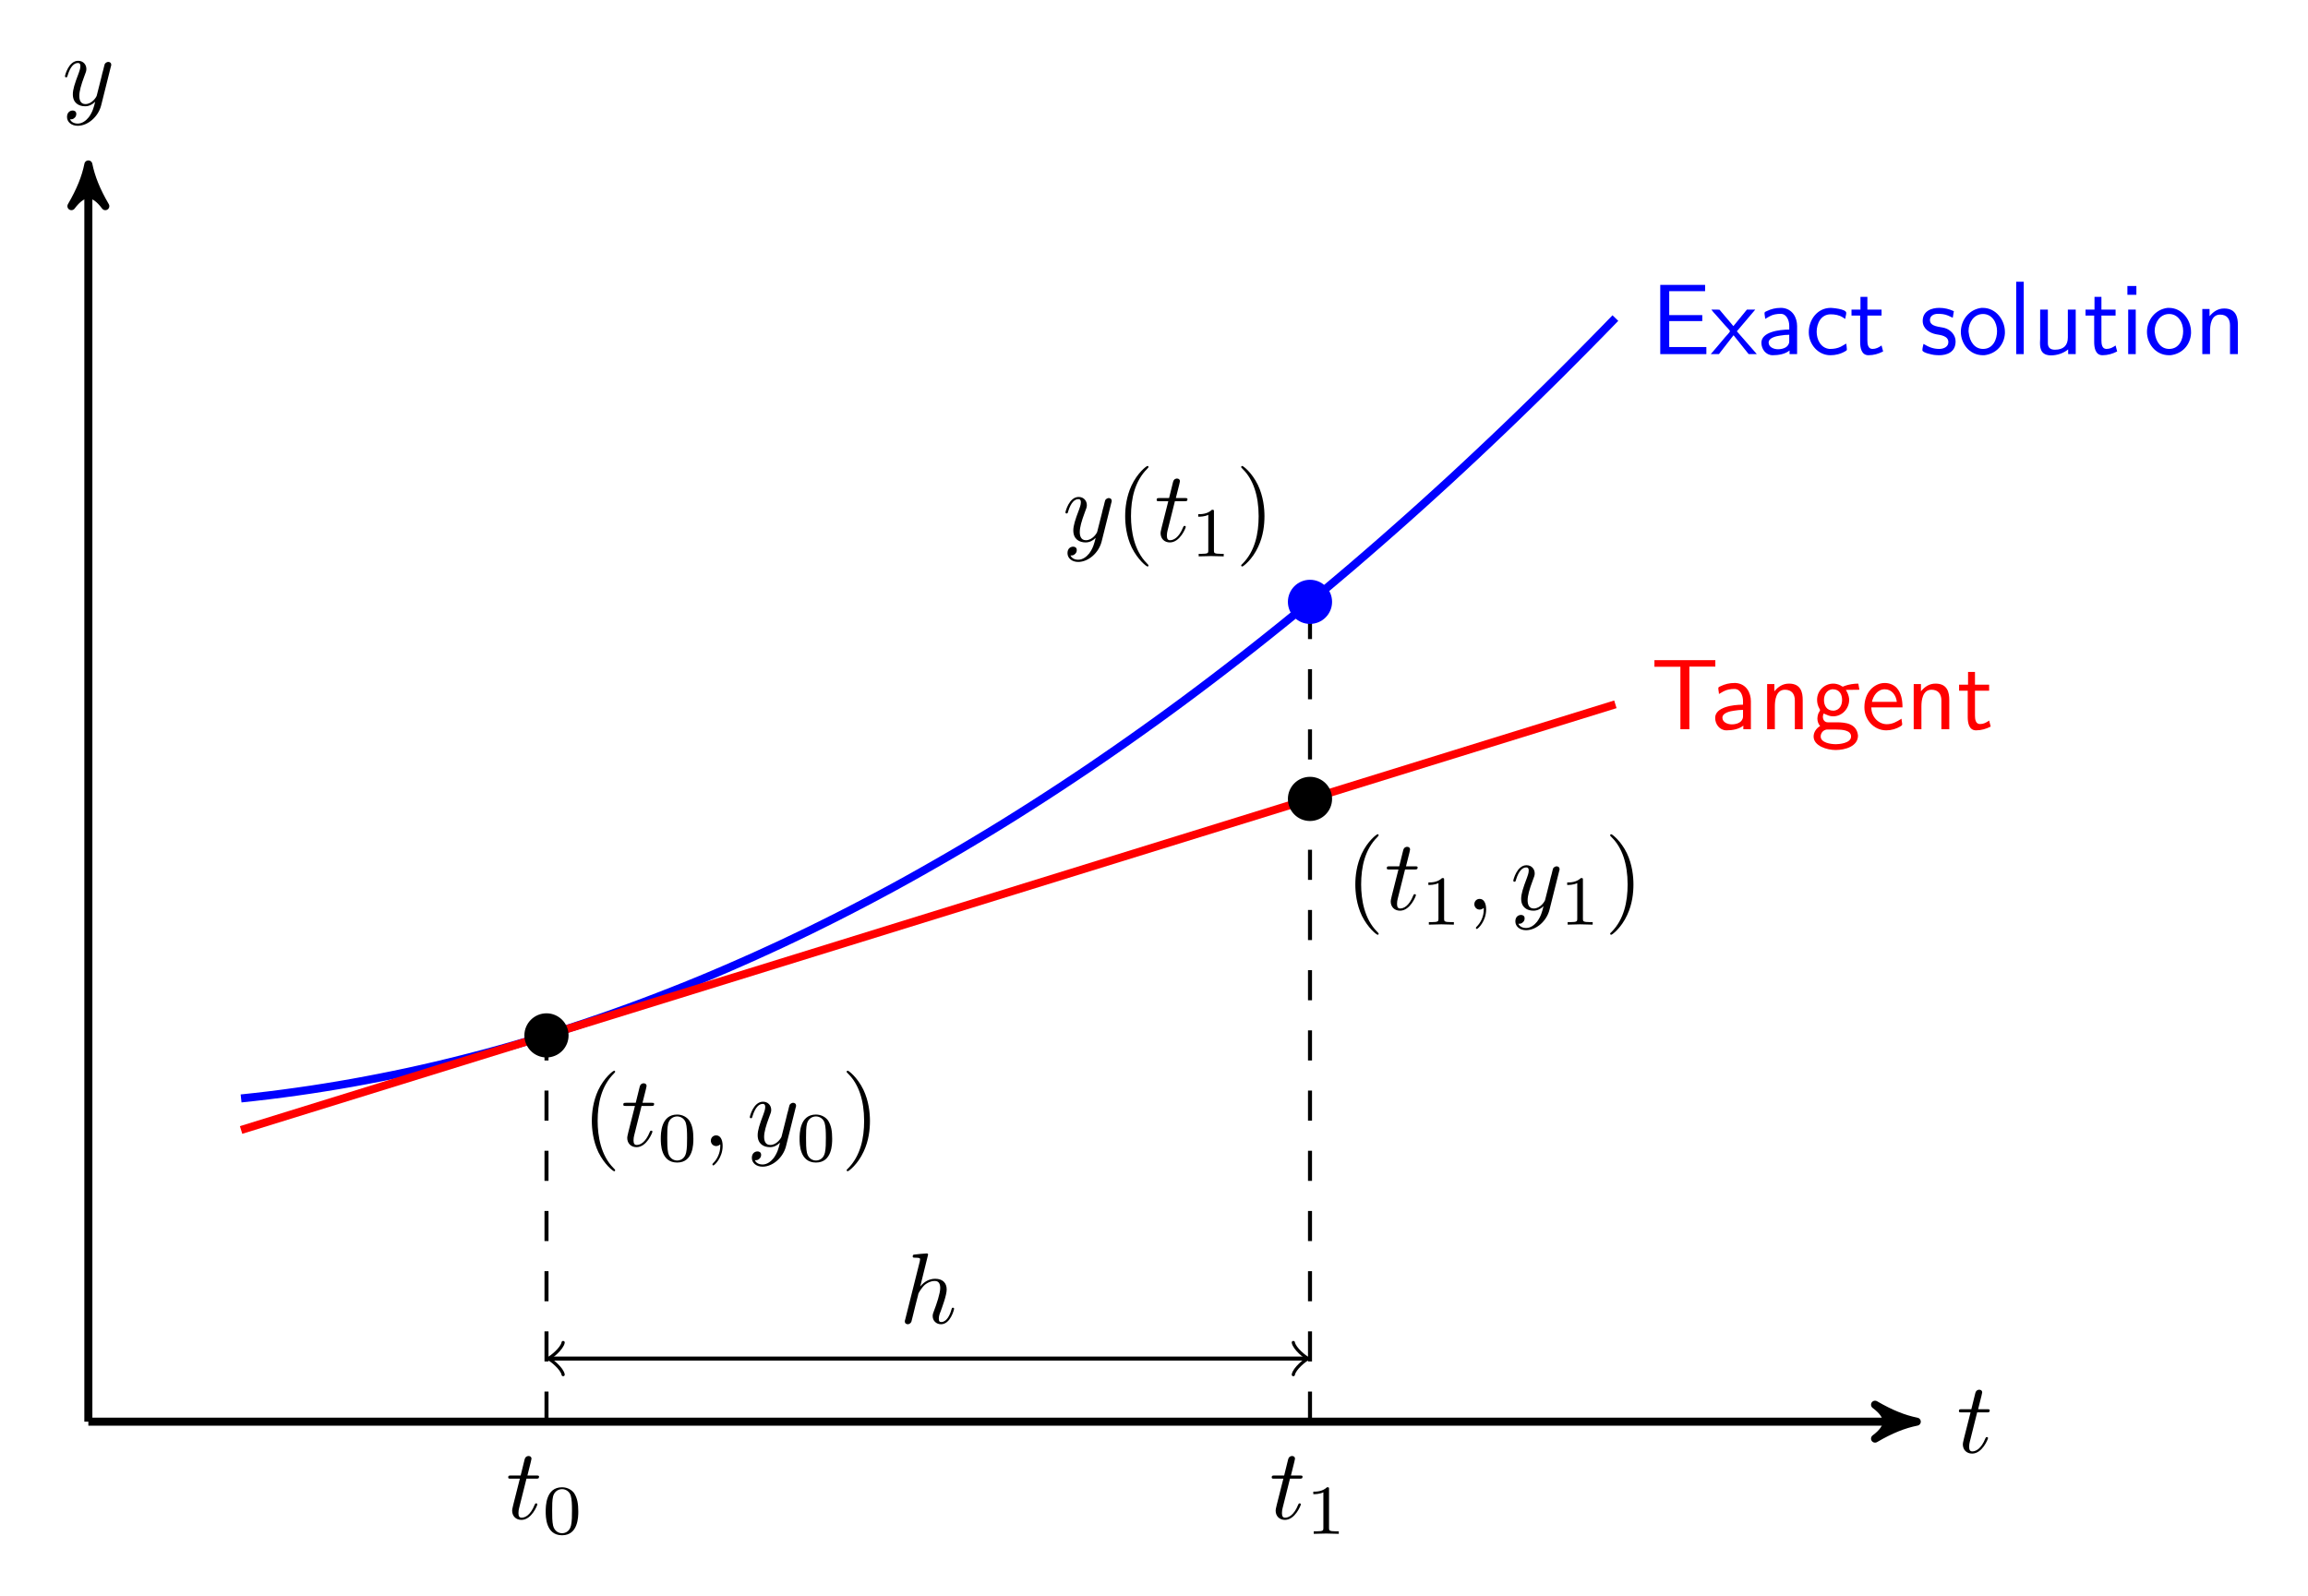
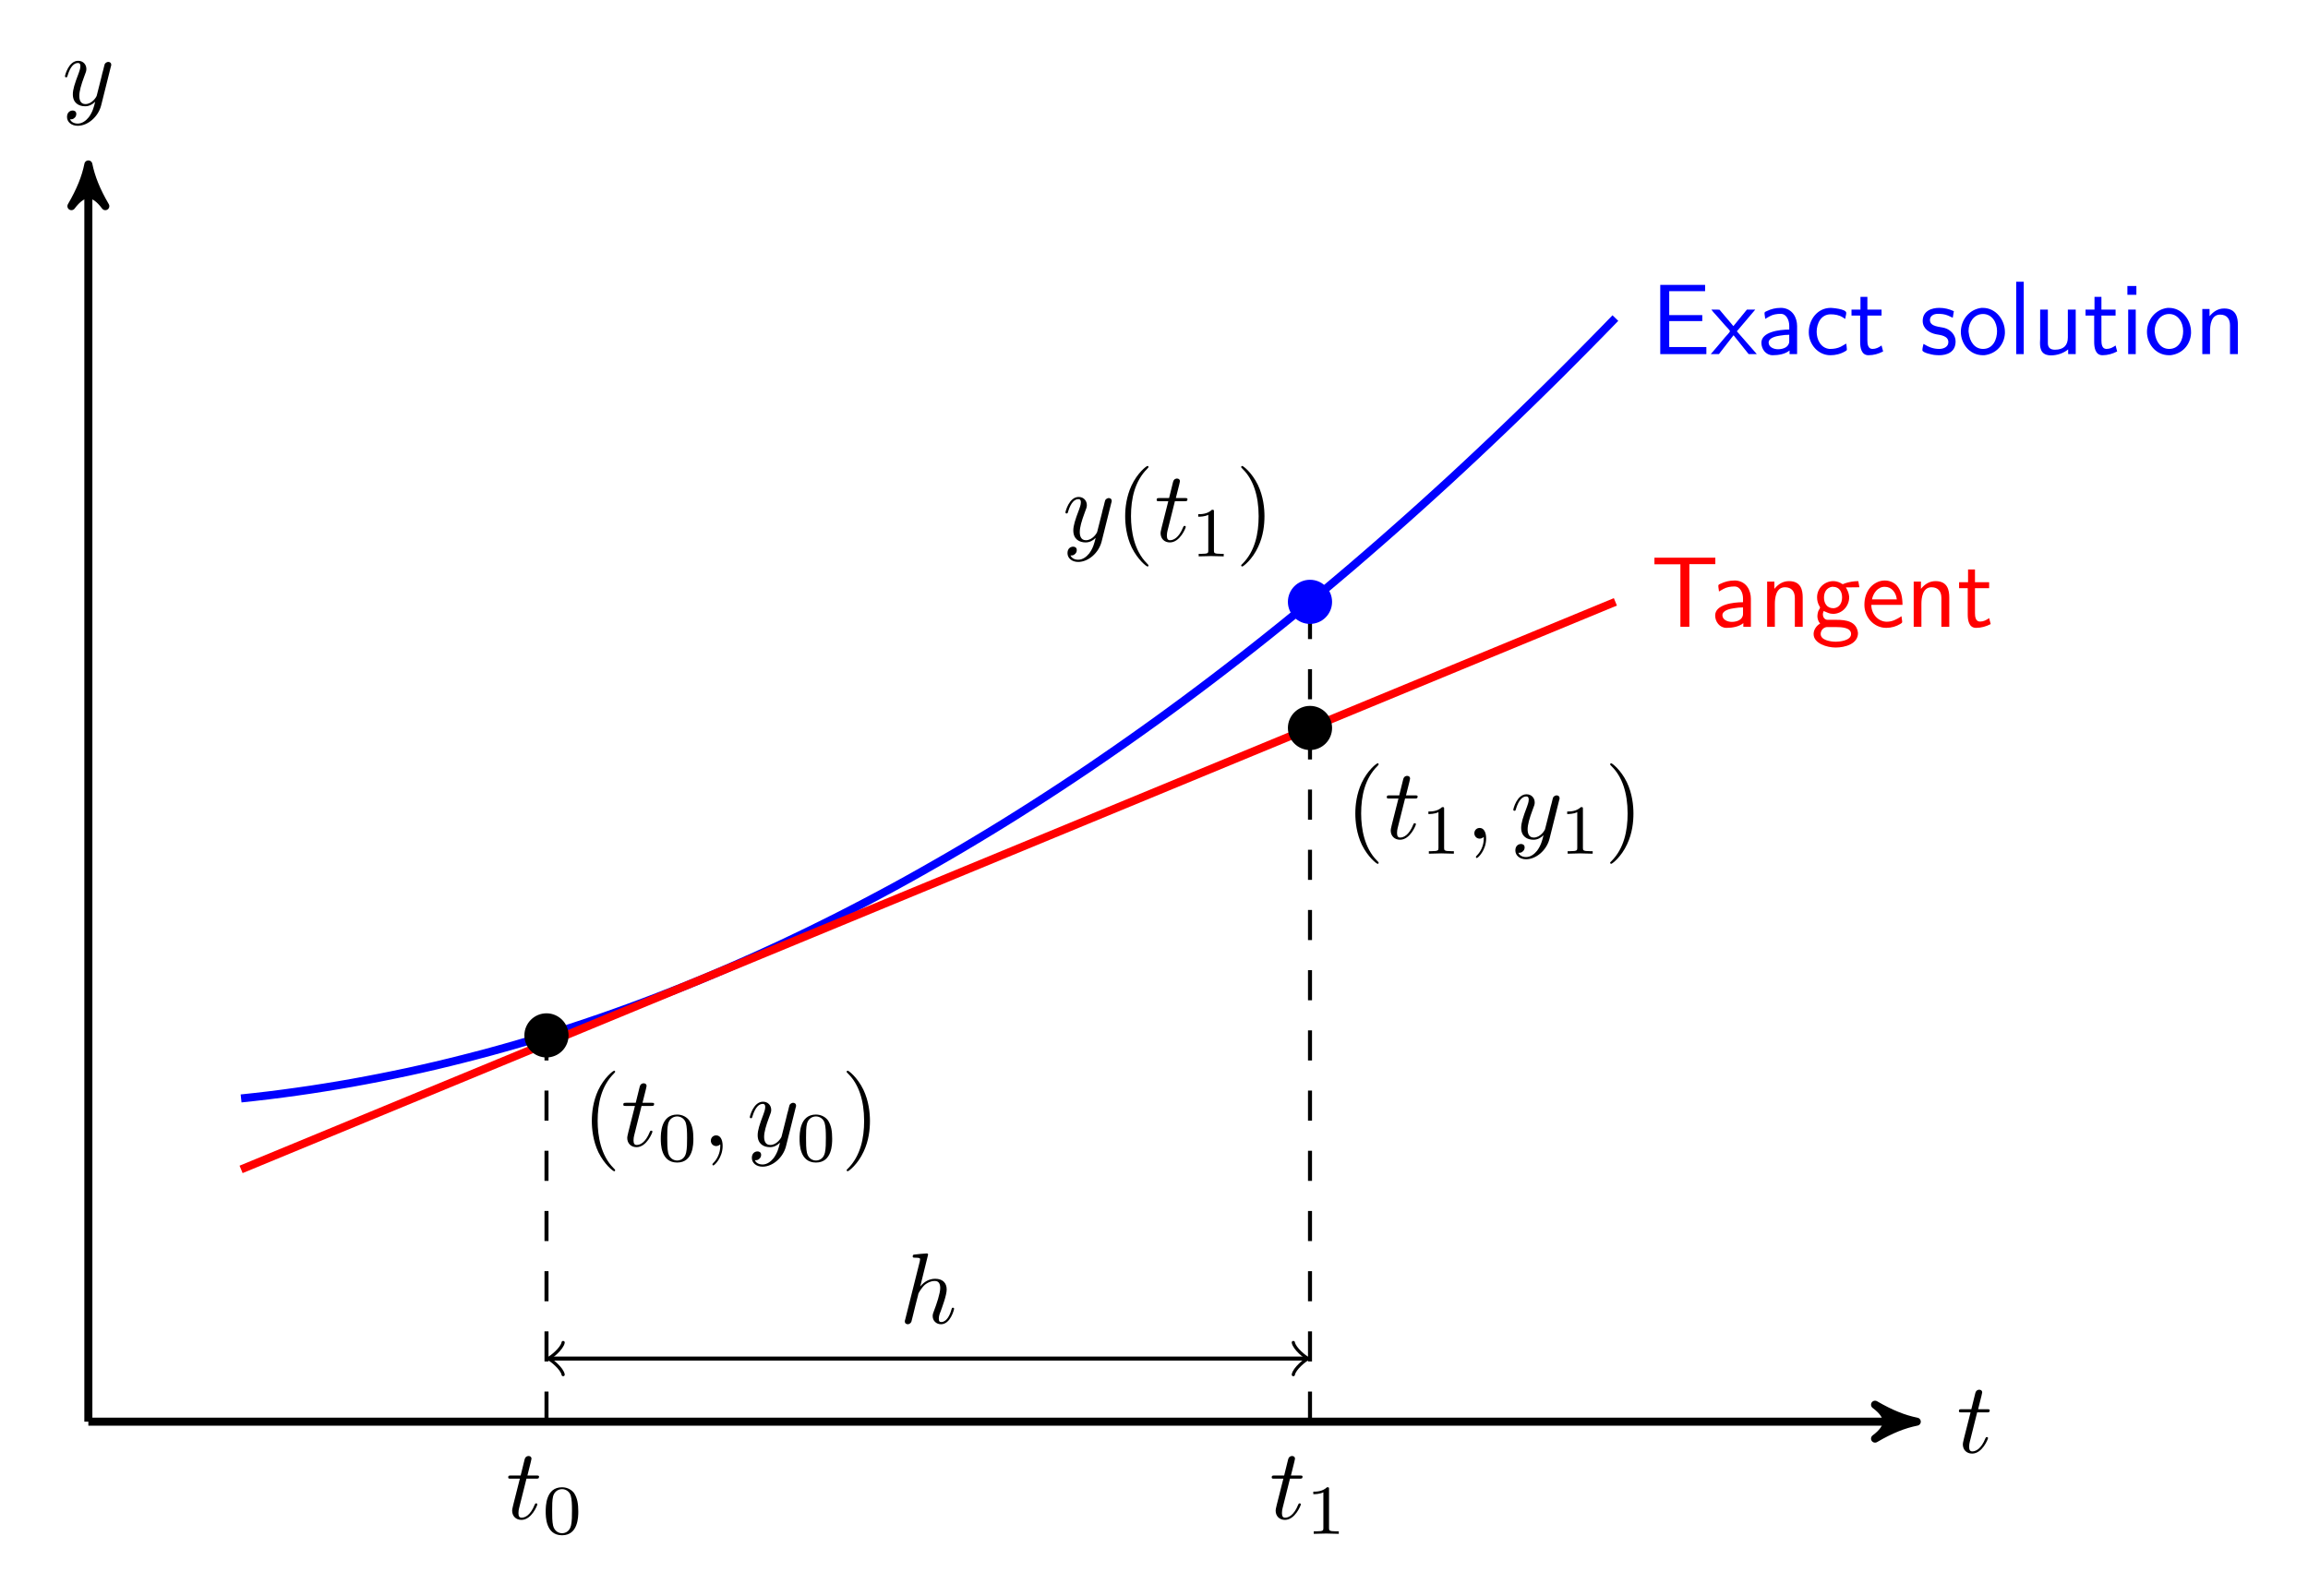
<svg xmlns="http://www.w3.org/2000/svg" xmlns:xlink="http://www.w3.org/1999/xlink" width="229.161pt" height="158.469pt" viewBox="0 0 229.161 158.469">
  <defs>
    <g>
      <g id="glyph-0-0">
        <path d="M 0.938 -6.891 L 0.938 -0.016 L 5.516 -0.016 L 5.516 -0.719 L 1.828 -0.719 L 1.828 -3.297 L 5.109 -3.297 L 5.109 -3.891 L 1.828 -3.891 L 1.828 -6.266 L 5.391 -6.266 L 5.391 -6.891 Z M 0.938 -6.891 " />
      </g>
      <g id="glyph-0-1">
        <path d="M 0.062 -4.438 C 0.188 -4.25 0.359 -4.078 0.516 -3.906 L 1.422 -2.875 C 1.578 -2.688 1.906 -2.391 1.906 -2.297 C 1.906 -2.188 1.578 -1.875 1.422 -1.688 C 1.109 -1.328 0.812 -0.969 0.5 -0.594 C 0.328 -0.406 0.156 -0.203 0 -0.016 L 0.812 -0.016 L 2.266 -1.891 L 3.766 -0.016 L 4.578 -0.016 L 2.594 -2.281 L 4.422 -4.438 L 3.594 -4.438 L 2.25 -2.797 L 0.875 -4.422 L 0.625 -4.438 Z M 0.062 -4.438 " />
      </g>
      <g id="glyph-0-2">
        <path d="M 0.812 -3.516 C 0.969 -3.594 1.094 -3.688 1.25 -3.766 C 1.578 -3.953 1.969 -4.016 2.359 -4.016 C 2.953 -4.016 3.203 -3.344 3.203 -2.828 C 3.203 -2.703 3.203 -2.578 3.203 -2.453 C 2.188 -2.453 0.438 -2.219 0.438 -1.141 C 0.438 -0.516 0.875 0.094 1.562 0.094 C 2.141 0.094 2.797 -0.016 3.234 -0.375 L 3.234 -0.016 L 3.984 -0.016 L 3.984 -2.797 C 3.984 -3.625 3.547 -4.531 2.469 -4.609 L 2.359 -4.609 C 1.859 -4.609 1.406 -4.5 0.953 -4.281 C 0.875 -4.25 0.75 -4.203 0.75 -4.094 C 0.75 -3.891 0.812 -3.703 0.812 -3.516 Z M 3.203 -1.938 L 3.203 -1.297 C 3.203 -0.719 2.609 -0.5 2.094 -0.5 C 1.672 -0.5 1.156 -0.703 1.156 -1.172 C 1.172 -1.656 1.953 -1.812 2.328 -1.859 C 2.609 -1.906 2.906 -1.938 3.203 -1.938 Z M 3.203 -1.938 " />
      </g>
      <g id="glyph-0-3">
        <path d="M 4.078 -1.062 C 3.891 -0.969 3.719 -0.844 3.531 -0.75 C 3.219 -0.594 2.844 -0.531 2.5 -0.531 L 2.406 -0.531 C 1.531 -0.625 1.141 -1.469 1.141 -2.234 C 1.141 -3.047 1.562 -3.969 2.531 -3.969 C 2.953 -3.969 3.391 -3.891 3.75 -3.656 C 3.828 -3.609 3.891 -3.547 3.984 -3.516 C 3.984 -3.703 4.078 -3.906 4.078 -4.109 C 4.078 -4.531 2.531 -4.609 2.547 -4.609 C 1.188 -4.609 0.359 -3.406 0.359 -2.203 L 0.359 -2.141 C 0.375 -1 1.266 0.094 2.5 0.094 C 3.031 0.094 3.531 -0.031 4 -0.312 C 4.062 -0.359 4.141 -0.375 4.141 -0.484 C 4.141 -0.672 4.094 -0.875 4.078 -1.062 Z M 4.078 -1.062 " />
      </g>
      <g id="glyph-0-4">
        <path d="M 1.062 -5.703 L 1.062 -4.438 L 0.172 -4.438 L 0.172 -3.844 L 1.031 -3.844 L 1.031 -1.219 C 1.031 -0.672 1.141 0.094 1.859 0.094 C 2.375 0.094 2.859 -0.047 3.312 -0.281 L 3.156 -0.875 C 2.859 -0.672 2.609 -0.531 2.25 -0.531 C 1.797 -0.531 1.75 -1.031 1.75 -1.375 L 1.75 -3.844 L 3.156 -3.844 L 3.156 -4.438 L 1.75 -4.438 L 1.75 -5.703 Z M 1.062 -5.703 " />
      </g>
      <g id="glyph-0-5">
        <path d="M 0.406 -1.031 C 0.359 -0.828 0.297 -0.594 0.297 -0.406 C 0.297 -0.141 1.328 0.047 1.453 0.062 C 1.609 0.078 1.781 0.094 1.969 0.094 C 2.703 0.094 3.594 -0.188 3.594 -1.281 C 3.594 -1.922 3.094 -2.438 2.516 -2.609 C 2.031 -2.75 1.047 -2.719 1.047 -3.406 C 1.047 -3.812 1.422 -4.016 1.828 -4.016 C 2.172 -4.016 2.516 -3.984 2.844 -3.844 C 3.016 -3.781 3.156 -3.688 3.312 -3.625 L 3.422 -4.281 C 2.938 -4.5 2.484 -4.609 1.969 -4.609 C 1.203 -4.609 0.328 -4.297 0.328 -3.312 C 0.328 -2.531 1.016 -2.109 1.672 -1.984 C 2.125 -1.906 2.875 -1.828 2.875 -1.203 C 2.875 -0.734 2.406 -0.531 1.969 -0.531 C 1.391 -0.531 0.953 -0.703 0.406 -1.031 Z M 0.406 -1.031 " />
      </g>
      <g id="glyph-0-6">
        <path d="M 2.344 -4.609 C 1.094 -4.453 0.297 -3.375 0.297 -2.219 C 0.297 -1.109 1.109 0.094 2.5 0.094 L 2.625 0.094 C 3.844 -0.047 4.609 -0.969 4.672 -2.078 L 4.672 -2.219 C 4.672 -3.375 3.812 -4.609 2.469 -4.609 Z M 1.078 -2.141 C 1.062 -2.203 1.062 -2.266 1.062 -2.328 C 1.062 -3.156 1.594 -4 2.5 -4 C 3.375 -4 3.891 -3.188 3.891 -2.297 C 3.891 -1.531 3.531 -0.531 2.5 -0.531 C 1.672 -0.531 1.172 -1.25 1.078 -2.141 Z M 1.078 -2.141 " />
      </g>
      <g id="glyph-0-7">
        <path d="M 0.812 -7.203 L 0.812 -0.016 L 1.562 -0.016 L 1.562 -7.203 Z M 0.812 -7.203 " />
      </g>
      <g id="glyph-0-8">
        <path d="M 0.812 -4.438 L 0.812 -1.547 C 0.812 -1.422 0.797 -1.281 0.797 -1.141 C 0.797 -0.812 0.828 -0.469 1.031 -0.219 C 1.234 0.031 1.562 0.109 1.875 0.109 C 2.5 0.109 3.109 -0.094 3.594 -0.484 L 3.594 -0.016 L 4.344 -0.016 L 4.344 -4.438 L 3.562 -4.438 L 3.562 -1.672 C 3.562 -0.891 3.141 -0.453 2.281 -0.453 C 1.859 -0.453 1.578 -0.625 1.578 -1.109 L 1.578 -4.438 Z M 0.812 -4.438 " />
      </g>
      <g id="glyph-0-9">
        <path d="M 0.812 -4.438 L 0.812 -0.016 L 1.562 -0.016 L 1.562 -4.438 Z M 0.734 -6.781 L 0.734 -5.906 L 1.625 -5.906 L 1.625 -6.781 Z M 0.734 -6.781 " />
      </g>
      <g id="glyph-0-10">
        <path d="M 1.531 -3.781 L 1.531 -4.5 L 0.812 -4.5 L 0.812 -0.016 L 1.578 -0.016 L 1.578 -2.281 C 1.578 -2.875 1.688 -3.938 2.578 -3.938 C 3.234 -3.938 3.562 -3.531 3.562 -2.875 C 3.562 -2.75 3.562 -2.625 3.562 -2.516 L 3.562 -0.016 L 4.344 -0.016 L 4.344 -2.375 C 4.344 -2.547 4.344 -2.734 4.344 -2.922 C 4.344 -3.656 4.172 -4.547 2.984 -4.547 C 2.359 -4.547 1.906 -4.234 1.531 -3.781 Z M 1.531 -3.781 " />
      </g>
      <g id="glyph-0-11">
        <path d="M 0.359 -6.875 L 0.359 -6.219 L 2.938 -6.219 L 2.938 -0.016 L 3.828 -0.016 L 3.828 -6.234 L 6.406 -6.234 L 6.406 -6.875 Z M 0.359 -6.875 " />
      </g>
      <g id="glyph-0-12">
        <path d="M 0.922 -0.344 L 0.922 -0.328 C 0.562 -0.125 0.281 0.281 0.281 0.703 C 0.281 1.641 1.594 2.047 2.469 2.047 C 3.406 2.047 4.688 1.688 4.688 0.609 C 4.562 -0.578 3.453 -0.703 2.578 -0.703 L 1.688 -0.703 C 1.375 -0.703 1.203 -0.953 1.203 -1.25 L 1.203 -1.312 C 1.219 -1.422 1.25 -1.5 1.281 -1.578 C 1.656 -1.422 1.859 -1.297 2.219 -1.297 C 3.125 -1.297 3.812 -2.078 3.812 -2.938 L 3.812 -3.016 C 3.781 -3.344 3.656 -3.641 3.484 -3.922 L 4.828 -3.938 L 4.719 -4.547 C 4.266 -4.547 3.781 -4.469 3.344 -4.312 C 3.297 -4.281 3.234 -4.25 3.188 -4.25 C 3.109 -4.25 3 -4.344 2.938 -4.375 C 2.719 -4.484 2.469 -4.547 2.234 -4.547 C 1.391 -4.547 0.625 -3.875 0.625 -2.938 C 0.625 -2.625 0.703 -2.328 0.859 -2.062 C 0.875 -2.031 0.922 -1.969 0.922 -1.922 C 0.922 -1.844 0.781 -1.672 0.734 -1.531 C 0.688 -1.375 0.656 -1.219 0.656 -1.078 C 0.656 -0.812 0.75 -0.531 0.922 -0.344 Z M 1.578 0.016 L 2.516 0.016 C 3.078 0.016 4 0.062 4 0.703 C 4 1.391 2.766 1.469 2.5 1.469 C 1.984 1.469 0.984 1.328 0.984 0.703 C 0.984 0.359 1.234 0.062 1.578 0.016 Z M 2.109 -3.984 L 2.188 -3.984 C 2.875 -3.984 3.109 -3.438 3.109 -2.938 C 3.109 -2.406 2.875 -1.938 2.312 -1.859 L 2.234 -1.859 C 1.562 -1.859 1.312 -2.406 1.312 -2.906 C 1.312 -3.422 1.547 -3.891 2.109 -3.984 Z M 2.109 -3.984 " />
      </g>
      <g id="glyph-0-13">
        <path d="M 4.031 -1.062 C 3.531 -0.75 3.125 -0.516 2.562 -0.516 C 1.781 -0.516 1.031 -1.203 1.031 -2.188 L 4.125 -2.188 C 4.125 -2.875 4.016 -3.625 3.531 -4.141 C 3.219 -4.453 2.797 -4.609 2.359 -4.609 C 1.812 -4.609 1.312 -4.344 0.953 -3.953 C 0.531 -3.484 0.344 -2.844 0.344 -2.219 L 0.344 -2.172 C 0.344 -1 1.25 0.094 2.516 0.094 C 3.016 0.094 3.516 -0.047 3.938 -0.312 C 4 -0.375 4.094 -0.391 4.094 -0.484 C 4.094 -0.672 4.031 -0.875 4.031 -1.062 Z M 1.094 -2.734 C 1.219 -3.344 1.656 -3.984 2.359 -3.984 C 3.062 -3.984 3.484 -3.406 3.562 -2.734 Z M 1.094 -2.734 " />
      </g>
      <g id="glyph-1-0">
        <path d="M 2.859 -6.812 C 2.859 -6.812 2.859 -6.922 2.734 -6.922 C 2.5 -6.922 1.781 -6.844 1.516 -6.812 C 1.438 -6.812 1.328 -6.797 1.328 -6.625 C 1.328 -6.5 1.422 -6.5 1.562 -6.5 C 2.047 -6.5 2.062 -6.438 2.062 -6.328 L 2.031 -6.125 L 0.594 -0.391 C 0.547 -0.25 0.547 -0.234 0.547 -0.172 C 0.547 0.062 0.75 0.109 0.844 0.109 C 1 0.109 1.156 -0.016 1.203 -0.156 L 1.391 -0.906 L 1.609 -1.797 C 1.672 -2.031 1.734 -2.25 1.781 -2.469 C 1.797 -2.531 1.891 -2.859 1.891 -2.922 C 1.922 -3.016 2.234 -3.562 2.578 -3.844 C 2.797 -4 3.094 -4.188 3.531 -4.188 C 3.953 -4.188 4.062 -3.844 4.062 -3.484 C 4.062 -2.953 3.688 -1.859 3.453 -1.25 C 3.375 -1.031 3.312 -0.906 3.312 -0.703 C 3.312 -0.234 3.672 0.109 4.141 0.109 C 5.078 0.109 5.438 -1.344 5.438 -1.422 C 5.438 -1.531 5.359 -1.531 5.328 -1.531 C 5.219 -1.531 5.219 -1.5 5.172 -1.344 C 5.031 -0.812 4.703 -0.109 4.156 -0.109 C 3.984 -0.109 3.922 -0.203 3.922 -0.438 C 3.922 -0.688 4 -0.922 4.094 -1.141 C 4.25 -1.578 4.703 -2.766 4.703 -3.344 C 4.703 -3.984 4.312 -4.406 3.562 -4.406 C 2.938 -4.406 2.453 -4.094 2.078 -3.641 Z M 2.859 -6.812 " />
      </g>
      <g id="glyph-1-1">
        <path d="M 2.047 -3.984 L 2.984 -3.984 C 3.188 -3.984 3.297 -3.984 3.297 -4.188 C 3.297 -4.297 3.188 -4.297 3.016 -4.297 L 2.141 -4.297 C 2.5 -5.719 2.547 -5.906 2.547 -5.969 C 2.547 -6.141 2.422 -6.234 2.25 -6.234 C 2.219 -6.234 1.938 -6.234 1.859 -5.875 L 1.469 -4.297 L 0.531 -4.297 C 0.328 -4.297 0.234 -4.297 0.234 -4.109 C 0.234 -3.984 0.312 -3.984 0.516 -3.984 L 1.391 -3.984 C 0.672 -1.156 0.625 -0.984 0.625 -0.812 C 0.625 -0.266 1 0.109 1.547 0.109 C 2.562 0.109 3.125 -1.344 3.125 -1.422 C 3.125 -1.531 3.047 -1.531 3.016 -1.531 C 2.922 -1.531 2.906 -1.5 2.859 -1.391 C 2.438 -0.344 1.906 -0.109 1.562 -0.109 C 1.359 -0.109 1.25 -0.234 1.25 -0.562 C 1.25 -0.812 1.281 -0.875 1.312 -1.047 Z M 2.047 -3.984 " />
      </g>
      <g id="glyph-1-2">
        <path d="M 2.031 -0.016 C 2.031 -0.672 1.781 -1.062 1.391 -1.062 C 1.062 -1.062 0.859 -0.812 0.859 -0.531 C 0.859 -0.266 1.062 0 1.391 0 C 1.5 0 1.641 -0.047 1.734 -0.125 C 1.766 -0.156 1.781 -0.156 1.781 -0.156 C 1.797 -0.156 1.797 -0.156 1.797 -0.016 C 1.797 0.734 1.453 1.328 1.125 1.656 C 1.016 1.766 1.016 1.781 1.016 1.812 C 1.016 1.891 1.062 1.922 1.109 1.922 C 1.219 1.922 2.031 1.156 2.031 -0.016 Z M 2.031 -0.016 " />
      </g>
      <g id="glyph-1-3">
        <path d="M 4.844 -3.797 C 4.891 -3.938 4.891 -3.953 4.891 -4.031 C 4.891 -4.203 4.75 -4.297 4.594 -4.297 C 4.5 -4.297 4.344 -4.234 4.25 -4.094 C 4.234 -4.031 4.141 -3.734 4.109 -3.547 C 4.031 -3.297 3.969 -3.016 3.906 -2.75 L 3.453 -0.953 C 3.422 -0.812 2.984 -0.109 2.328 -0.109 C 1.828 -0.109 1.719 -0.547 1.719 -0.922 C 1.719 -1.375 1.891 -2 2.219 -2.875 C 2.375 -3.281 2.422 -3.391 2.422 -3.594 C 2.422 -4.031 2.109 -4.406 1.609 -4.406 C 0.656 -4.406 0.297 -2.953 0.297 -2.875 C 0.297 -2.766 0.391 -2.766 0.406 -2.766 C 0.516 -2.766 0.516 -2.797 0.562 -2.953 C 0.844 -3.891 1.234 -4.188 1.578 -4.188 C 1.656 -4.188 1.828 -4.188 1.828 -3.875 C 1.828 -3.625 1.719 -3.359 1.656 -3.172 C 1.25 -2.109 1.078 -1.547 1.078 -1.078 C 1.078 -0.188 1.703 0.109 2.297 0.109 C 2.688 0.109 3.016 -0.062 3.297 -0.344 C 3.172 0.172 3.047 0.672 2.656 1.203 C 2.391 1.531 2.016 1.828 1.562 1.828 C 1.422 1.828 0.969 1.797 0.797 1.406 C 0.953 1.406 1.094 1.406 1.219 1.281 C 1.328 1.203 1.422 1.062 1.422 0.875 C 1.422 0.562 1.156 0.531 1.062 0.531 C 0.828 0.531 0.5 0.688 0.5 1.172 C 0.5 1.672 0.938 2.047 1.562 2.047 C 2.578 2.047 3.609 1.141 3.891 0.016 Z M 4.844 -3.797 " />
      </g>
      <g id="glyph-2-0">
        <path d="M 3.594 -2.219 C 3.594 -2.984 3.5 -3.547 3.188 -4.031 C 2.969 -4.344 2.531 -4.625 1.984 -4.625 C 0.359 -4.625 0.359 -2.719 0.359 -2.219 C 0.359 -1.719 0.359 0.141 1.984 0.141 C 3.594 0.141 3.594 -1.719 3.594 -2.219 Z M 1.984 -0.062 C 1.656 -0.062 1.234 -0.25 1.094 -0.812 C 1 -1.219 1 -1.797 1 -2.312 C 1 -2.828 1 -3.359 1.094 -3.734 C 1.25 -4.281 1.688 -4.438 1.984 -4.438 C 2.359 -4.438 2.719 -4.203 2.844 -3.797 C 2.953 -3.422 2.969 -2.922 2.969 -2.312 C 2.969 -1.797 2.969 -1.281 2.875 -0.844 C 2.734 -0.203 2.266 -0.062 1.984 -0.062 Z M 1.984 -0.062 " />
      </g>
      <g id="glyph-2-1">
        <path d="M 2.328 -4.438 C 2.328 -4.625 2.328 -4.625 2.125 -4.625 C 1.672 -4.188 1.047 -4.188 0.766 -4.188 L 0.766 -3.938 C 0.922 -3.938 1.391 -3.938 1.766 -4.125 L 1.766 -0.578 C 1.766 -0.344 1.766 -0.25 1.078 -0.25 L 0.812 -0.25 L 0.812 0 C 0.938 0 1.797 -0.031 2.047 -0.031 C 2.266 -0.031 3.141 0 3.297 0 L 3.297 -0.25 L 3.031 -0.25 C 2.328 -0.25 2.328 -0.344 2.328 -0.578 Z M 2.328 -4.438 " />
      </g>
      <g id="glyph-3-0">
        <path d="M 3.297 2.391 C 3.297 2.359 3.297 2.344 3.125 2.172 C 1.891 0.922 1.562 -0.969 1.562 -2.5 C 1.562 -4.234 1.938 -5.969 3.172 -7.203 C 3.297 -7.328 3.297 -7.344 3.297 -7.375 C 3.297 -7.453 3.266 -7.484 3.203 -7.484 C 3.094 -7.484 2.203 -6.797 1.609 -5.531 C 1.109 -4.438 0.984 -3.328 0.984 -2.5 C 0.984 -1.719 1.094 -0.516 1.641 0.625 C 2.25 1.844 3.094 2.5 3.203 2.5 C 3.266 2.5 3.297 2.469 3.297 2.391 Z M 3.297 2.391 " />
      </g>
      <g id="glyph-3-1">
        <path d="M 2.875 -2.5 C 2.875 -3.266 2.766 -4.469 2.219 -5.609 C 1.625 -6.828 0.766 -7.484 0.672 -7.484 C 0.609 -7.484 0.562 -7.438 0.562 -7.375 C 0.562 -7.344 0.562 -7.328 0.75 -7.141 C 1.734 -6.156 2.297 -4.578 2.297 -2.5 C 2.297 -0.781 1.938 0.969 0.703 2.219 C 0.562 2.344 0.562 2.359 0.562 2.391 C 0.562 2.453 0.609 2.5 0.672 2.5 C 0.766 2.5 1.672 1.812 2.25 0.547 C 2.766 -0.547 2.875 -1.656 2.875 -2.5 Z M 2.875 -2.5 " />
      </g>
    </g>
  </defs>
  <path fill="none" stroke-width="0.797" stroke-linecap="butt" stroke-linejoin="miter" stroke="rgb(0%, 0%, 0%)" stroke-opacity="1" stroke-miterlimit="10" d="M -0.002 -0.002 L 180.506 -0.002 " transform="matrix(1, 0, 0, -1, 8.775, 141.174)" />
  <path fill-rule="nonzero" fill="rgb(0%, 0%, 0%)" fill-opacity="1" stroke-width="0.797" stroke-linecap="butt" stroke-linejoin="round" stroke="rgb(0%, 0%, 0%)" stroke-opacity="1" stroke-miterlimit="10" d="M 1.036 -0.002 C -0.257 0.26 -1.554 0.776 -3.109 1.682 C -1.554 0.518 -1.554 -0.517 -3.109 -1.685 C -1.554 -0.775 -0.257 -0.26 1.036 -0.002 Z M 1.036 -0.002 " transform="matrix(1, 0, 0, -1, 189.2807, 141.174)" />
  <path fill="none" stroke-width="0.797" stroke-linecap="butt" stroke-linejoin="miter" stroke="rgb(0%, 0%, 0%)" stroke-opacity="1" stroke-miterlimit="10" d="M -0.002 -0.002 L -0.002 123.811 " transform="matrix(1, 0, 0, -1, 8.775, 141.174)" />
  <path fill-rule="nonzero" fill="rgb(0%, 0%, 0%)" fill-opacity="1" stroke-width="0.797" stroke-linecap="butt" stroke-linejoin="round" stroke="rgb(0%, 0%, 0%)" stroke-opacity="1" stroke-miterlimit="10" d="M 1.034 0.002 C -0.259 0.259 -1.555 0.779 -3.11 1.685 C -1.555 0.517 -1.555 -0.518 -3.11 -1.682 C -1.555 -0.776 -0.259 -0.26 1.034 0.002 Z M 1.034 0.002 " transform="matrix(0, -1, -1, 0, 8.775, 17.36255)" />
  <path fill="none" stroke-width="0.797" stroke-linecap="butt" stroke-linejoin="miter" stroke="rgb(0%, 0%, 100%)" stroke-opacity="1" stroke-miterlimit="10" d="M 15.162 32.096 L 16.541 32.244 L 17.916 32.404 L 19.295 32.58 L 20.674 32.768 L 22.053 32.967 L 23.432 33.182 L 24.811 33.408 L 26.19 33.647 L 27.565 33.901 L 28.944 34.166 L 30.323 34.444 L 31.702 34.733 L 33.08 35.037 L 34.459 35.354 L 35.838 35.686 L 37.213 36.029 L 38.592 36.385 L 39.971 36.752 L 41.35 37.135 L 42.729 37.529 L 44.108 37.936 L 45.483 38.358 L 46.862 38.791 L 48.241 39.236 L 49.62 39.697 L 50.998 40.166 L 52.377 40.654 L 53.756 41.151 L 55.131 41.662 L 56.51 42.186 L 57.889 42.725 L 59.268 43.272 L 60.647 43.834 L 62.026 44.412 L 63.405 45.002 L 64.78 45.604 L 66.159 46.217 L 67.537 46.846 L 68.916 47.483 L 70.295 48.139 L 71.674 48.803 L 73.049 49.483 L 74.428 50.174 L 75.807 50.881 L 77.186 51.6 L 78.565 52.33 L 79.944 53.072 L 81.323 53.83 L 82.698 54.6 L 84.077 55.385 L 85.455 56.178 L 86.834 56.986 L 88.213 57.811 L 89.592 58.643 L 90.971 59.49 L 92.346 60.35 L 93.725 61.225 L 95.104 62.111 L 96.483 63.01 L 97.862 63.924 L 99.241 64.846 L 100.616 65.787 L 101.995 66.737 L 103.373 67.701 L 104.752 68.678 L 106.131 69.666 L 107.51 70.67 L 108.889 71.686 L 110.264 72.713 L 111.643 73.756 L 113.022 74.811 L 114.401 75.877 L 115.78 76.959 L 117.159 78.053 L 118.537 79.158 L 119.912 80.276 L 121.291 81.408 L 122.67 82.553 L 124.049 83.713 L 125.428 84.881 L 126.807 86.069 L 128.182 87.264 L 129.561 88.475 L 130.94 89.697 L 132.319 90.932 L 133.698 92.182 L 135.077 93.44 L 136.455 94.717 L 137.83 96.002 L 139.209 97.303 L 140.588 98.615 L 141.967 99.944 L 143.346 101.283 L 144.725 102.635 L 146.104 103.998 L 147.479 105.377 L 148.858 106.768 L 150.237 108.17 L 151.616 109.588 " transform="matrix(1, 0, 0, -1, 8.775, 141.174)" />
  <g fill="rgb(0%, 0%, 100%)" fill-opacity="1">
    <use xlink:href="#glyph-0-0" x="163.909" y="35.181" />
    <use xlink:href="#glyph-0-1" x="169.858" y="35.181" />
    <use xlink:href="#glyph-0-2" x="174.45" y="35.181" />
    <use xlink:href="#glyph-0-3" x="179.236" y="35.181" />
    <use xlink:href="#glyph-0-4" x="183.663" y="35.181" />
  </g>
  <g fill="rgb(0%, 0%, 100%)" fill-opacity="1">
    <use xlink:href="#glyph-0-5" x="190.577" y="35.181" />
    <use xlink:href="#glyph-0-6" x="194.395" y="35.181" />
    <use xlink:href="#glyph-0-7" x="199.375" y="35.181" />
    <use xlink:href="#glyph-0-8" x="201.754" y="35.181" />
    <use xlink:href="#glyph-0-4" x="206.9" y="35.181" />
    <use xlink:href="#glyph-0-9" x="210.496" y="35.181" />
    <use xlink:href="#glyph-0-6" x="212.875" y="35.181" />
    <use xlink:href="#glyph-0-10" x="217.855" y="35.181" />
  </g>
-   <path fill="none" stroke-width="0.797" stroke-linecap="butt" stroke-linejoin="miter" stroke="rgb(100%, 0%, 0%)" stroke-opacity="1" stroke-miterlimit="10" d="M 15.162 28.963 L 151.616 71.233 " transform="matrix(1, 0, 0, -1, 8.775, 141.174)" />
+   <path fill="none" stroke-width="0.797" stroke-linecap="butt" stroke-linejoin="miter" stroke="rgb(100%, 0%, 0%)" stroke-opacity="1" stroke-miterlimit="10" d="M 15.162 25.049 L 151.616 81.408 " transform="matrix(1, 0, 0, -1, 8.775, 141.174)" />
  <g fill="rgb(100%, 0%, 0%)" fill-opacity="1">
-     <use xlink:href="#glyph-0-11" x="163.909" y="72.431" />
+     <use xlink:href="#glyph-0-11" x="163.909" y="62.255" />
  </g>
  <g fill="rgb(100%, 0%, 0%)" fill-opacity="1">
-     <use xlink:href="#glyph-0-2" x="169.861" y="72.431" />
-     <use xlink:href="#glyph-0-10" x="174.647" y="72.431" />
-     <use xlink:href="#glyph-0-12" x="179.792" y="72.431" />
-     <use xlink:href="#glyph-0-13" x="184.773" y="72.431" />
-     <use xlink:href="#glyph-0-10" x="189.199" y="72.431" />
-     <use xlink:href="#glyph-0-4" x="194.345" y="72.431" />
+     <use xlink:href="#glyph-0-2" x="169.861" y="62.255" />
+     <use xlink:href="#glyph-0-10" x="174.647" y="62.255" />
+     <use xlink:href="#glyph-0-12" x="179.792" y="62.255" />
+     <use xlink:href="#glyph-0-13" x="184.773" y="62.255" />
+     <use xlink:href="#glyph-0-10" x="189.199" y="62.255" />
+     <use xlink:href="#glyph-0-4" x="194.345" y="62.255" />
  </g>
  <path fill="none" stroke-width="0.399" stroke-linecap="butt" stroke-linejoin="miter" stroke="rgb(0%, 0%, 0%)" stroke-opacity="1" stroke-dasharray="2.989 2.989" stroke-miterlimit="10" d="M 45.487 -0.002 L 45.487 38.358 " transform="matrix(1, 0, 0, -1, 8.775, 141.174)" />
  <path fill="none" stroke-width="0.399" stroke-linecap="butt" stroke-linejoin="miter" stroke="rgb(0%, 0%, 0%)" stroke-opacity="1" stroke-dasharray="2.989 2.989" stroke-miterlimit="10" d="M 121.295 -0.002 L 121.295 81.408 " transform="matrix(1, 0, 0, -1, 8.775, 141.174)" />
  <path fill="none" stroke-width="0.399" stroke-linecap="butt" stroke-linejoin="miter" stroke="rgb(0%, 0%, 0%)" stroke-opacity="1" stroke-miterlimit="10" d="M 45.944 6.264 L 120.834 6.264 " transform="matrix(1, 0, 0, -1, 8.775, 141.174)" />
  <path fill="none" stroke-width="0.319" stroke-linecap="round" stroke-linejoin="round" stroke="rgb(0%, 0%, 0%)" stroke-opacity="1" stroke-miterlimit="10" d="M -1.196 1.592 C -1.094 0.995 -0 0.1 0.3 -0.002 C -0 -0.099 -1.094 -0.998 -1.196 -1.595 " transform="matrix(-1, 0, 0, 1, 54.71834, 134.9117)" />
  <path fill="none" stroke-width="0.319" stroke-linecap="round" stroke-linejoin="round" stroke="rgb(0%, 0%, 0%)" stroke-opacity="1" stroke-miterlimit="10" d="M -1.196 1.595 C -1.095 0.998 -0.001 0.099 0.3 0.002 C -0.001 -0.1 -1.095 -0.995 -1.196 -1.592 " transform="matrix(1, 0, 0, -1, 129.6103, 134.9117)" />
  <g fill="rgb(0%, 0%, 0%)" fill-opacity="1">
    <use xlink:href="#glyph-1-0" x="89.293" y="131.392" />
  </g>
  <g fill="rgb(0%, 0%, 0%)" fill-opacity="1">
    <use xlink:href="#glyph-1-1" x="50.226" y="150.82" />
  </g>
  <g fill="rgb(0%, 0%, 0%)" fill-opacity="1">
    <use xlink:href="#glyph-2-0" x="53.824" y="152.315" />
  </g>
  <g fill="rgb(0%, 0%, 0%)" fill-opacity="1">
    <use xlink:href="#glyph-1-1" x="126.034" y="150.82" />
  </g>
  <g fill="rgb(0%, 0%, 0%)" fill-opacity="1">
    <use xlink:href="#glyph-2-1" x="129.631" y="152.315" />
  </g>
  <g fill="rgb(0%, 0%, 0%)" fill-opacity="1">
    <use xlink:href="#glyph-3-0" x="57.779" y="113.808" />
  </g>
  <g fill="rgb(0%, 0%, 0%)" fill-opacity="1">
    <use xlink:href="#glyph-1-1" x="61.653" y="113.808" />
  </g>
  <g fill="rgb(0%, 0%, 0%)" fill-opacity="1">
    <use xlink:href="#glyph-2-0" x="65.251" y="115.303" />
  </g>
  <g fill="rgb(0%, 0%, 0%)" fill-opacity="1">
    <use xlink:href="#glyph-1-2" x="69.72" y="113.808" />
  </g>
  <g fill="rgb(0%, 0%, 0%)" fill-opacity="1">
    <use xlink:href="#glyph-1-3" x="74.151" y="113.808" />
  </g>
  <g fill="rgb(0%, 0%, 0%)" fill-opacity="1">
    <use xlink:href="#glyph-2-0" x="79.032" y="115.303" />
  </g>
  <g fill="rgb(0%, 0%, 0%)" fill-opacity="1">
    <use xlink:href="#glyph-3-1" x="83.502" y="113.808" />
  </g>
  <g fill="rgb(0%, 0%, 0%)" fill-opacity="1">
-     <use xlink:href="#glyph-3-0" x="133.586" y="90.325" />
+     <use xlink:href="#glyph-3-0" x="133.586" y="83.28" />
  </g>
  <g fill="rgb(0%, 0%, 0%)" fill-opacity="1">
-     <use xlink:href="#glyph-1-1" x="137.46" y="90.325" />
+     <use xlink:href="#glyph-1-1" x="137.46" y="83.28" />
  </g>
  <g fill="rgb(0%, 0%, 0%)" fill-opacity="1">
-     <use xlink:href="#glyph-2-1" x="141.058" y="91.819" />
+     <use xlink:href="#glyph-2-1" x="141.058" y="84.774" />
  </g>
  <g fill="rgb(0%, 0%, 0%)" fill-opacity="1">
-     <use xlink:href="#glyph-1-2" x="145.528" y="90.325" />
+     <use xlink:href="#glyph-1-2" x="145.528" y="83.28" />
  </g>
  <g fill="rgb(0%, 0%, 0%)" fill-opacity="1">
-     <use xlink:href="#glyph-1-3" x="149.959" y="90.325" />
+     <use xlink:href="#glyph-1-3" x="149.959" y="83.28" />
  </g>
  <g fill="rgb(0%, 0%, 0%)" fill-opacity="1">
-     <use xlink:href="#glyph-2-1" x="154.84" y="91.819" />
+     <use xlink:href="#glyph-2-1" x="154.84" y="84.774" />
  </g>
  <g fill="rgb(0%, 0%, 0%)" fill-opacity="1">
-     <use xlink:href="#glyph-3-1" x="159.309" y="90.325" />
+     <use xlink:href="#glyph-3-1" x="159.309" y="83.28" />
  </g>
  <g fill="rgb(0%, 0%, 0%)" fill-opacity="1">
    <use xlink:href="#glyph-1-3" x="105.491" y="53.755" />
  </g>
  <g fill="rgb(0%, 0%, 0%)" fill-opacity="1">
    <use xlink:href="#glyph-3-0" x="110.734" y="53.755" />
  </g>
  <g fill="rgb(0%, 0%, 0%)" fill-opacity="1">
    <use xlink:href="#glyph-1-1" x="114.609" y="53.755" />
  </g>
  <g fill="rgb(0%, 0%, 0%)" fill-opacity="1">
    <use xlink:href="#glyph-2-1" x="118.205" y="55.249" />
  </g>
  <g fill="rgb(0%, 0%, 0%)" fill-opacity="1">
    <use xlink:href="#glyph-3-1" x="122.674" y="53.755" />
  </g>
  <path fill-rule="nonzero" fill="rgb(0%, 0%, 0%)" fill-opacity="1" stroke-width="0.399" stroke-linecap="butt" stroke-linejoin="miter" stroke="rgb(0%, 0%, 0%)" stroke-opacity="1" stroke-miterlimit="10" d="M 47.479 38.358 C 47.479 39.455 46.584 40.35 45.487 40.35 C 44.385 40.35 43.491 39.455 43.491 38.358 C 43.491 37.256 44.385 36.365 45.487 36.365 C 46.584 36.365 47.479 37.256 47.479 38.358 Z M 47.479 38.358 " transform="matrix(1, 0, 0, -1, 8.775, 141.174)" />
-   <path fill-rule="nonzero" fill="rgb(0%, 0%, 0%)" fill-opacity="1" stroke-width="0.399" stroke-linecap="butt" stroke-linejoin="miter" stroke="rgb(0%, 0%, 0%)" stroke-opacity="1" stroke-miterlimit="10" d="M 123.287 61.842 C 123.287 62.94 122.393 63.834 121.295 63.834 C 120.194 63.834 119.299 62.94 119.299 61.842 C 119.299 60.74 120.194 59.846 121.295 59.846 C 122.393 59.846 123.287 60.74 123.287 61.842 Z M 123.287 61.842 " transform="matrix(1, 0, 0, -1, 8.775, 141.174)" />
+   <path fill-rule="nonzero" fill="rgb(0%, 0%, 0%)" fill-opacity="1" stroke-width="0.399" stroke-linecap="butt" stroke-linejoin="miter" stroke="rgb(0%, 0%, 0%)" stroke-opacity="1" stroke-miterlimit="10" d="M 123.287 68.885 C 123.287 69.987 122.393 70.877 121.295 70.877 C 120.194 70.877 119.299 69.987 119.299 68.885 C 119.299 67.783 120.194 66.893 121.295 66.893 C 122.393 66.893 123.287 67.783 123.287 68.885 Z M 123.287 68.885 " transform="matrix(1, 0, 0, -1, 8.775, 141.174)" />
  <path fill-rule="nonzero" fill="rgb(0%, 0%, 100%)" fill-opacity="1" stroke-width="0.399" stroke-linecap="butt" stroke-linejoin="miter" stroke="rgb(0%, 0%, 100%)" stroke-opacity="1" stroke-miterlimit="10" d="M 123.287 81.408 C 123.287 82.51 122.393 83.401 121.295 83.401 C 120.194 83.401 119.299 82.51 119.299 81.408 C 119.299 80.311 120.194 79.416 121.295 79.416 C 122.393 79.416 123.287 80.311 123.287 81.408 Z M 123.287 81.408 " transform="matrix(1, 0, 0, -1, 8.775, 141.174)" />
  <g fill="rgb(0%, 0%, 0%)" fill-opacity="1">
    <use xlink:href="#glyph-1-1" x="194.265" y="144.237" />
  </g>
  <g fill="rgb(0%, 0%, 0%)" fill-opacity="1">
    <use xlink:href="#glyph-1-3" x="6.154" y="10.444" />
  </g>
</svg>
